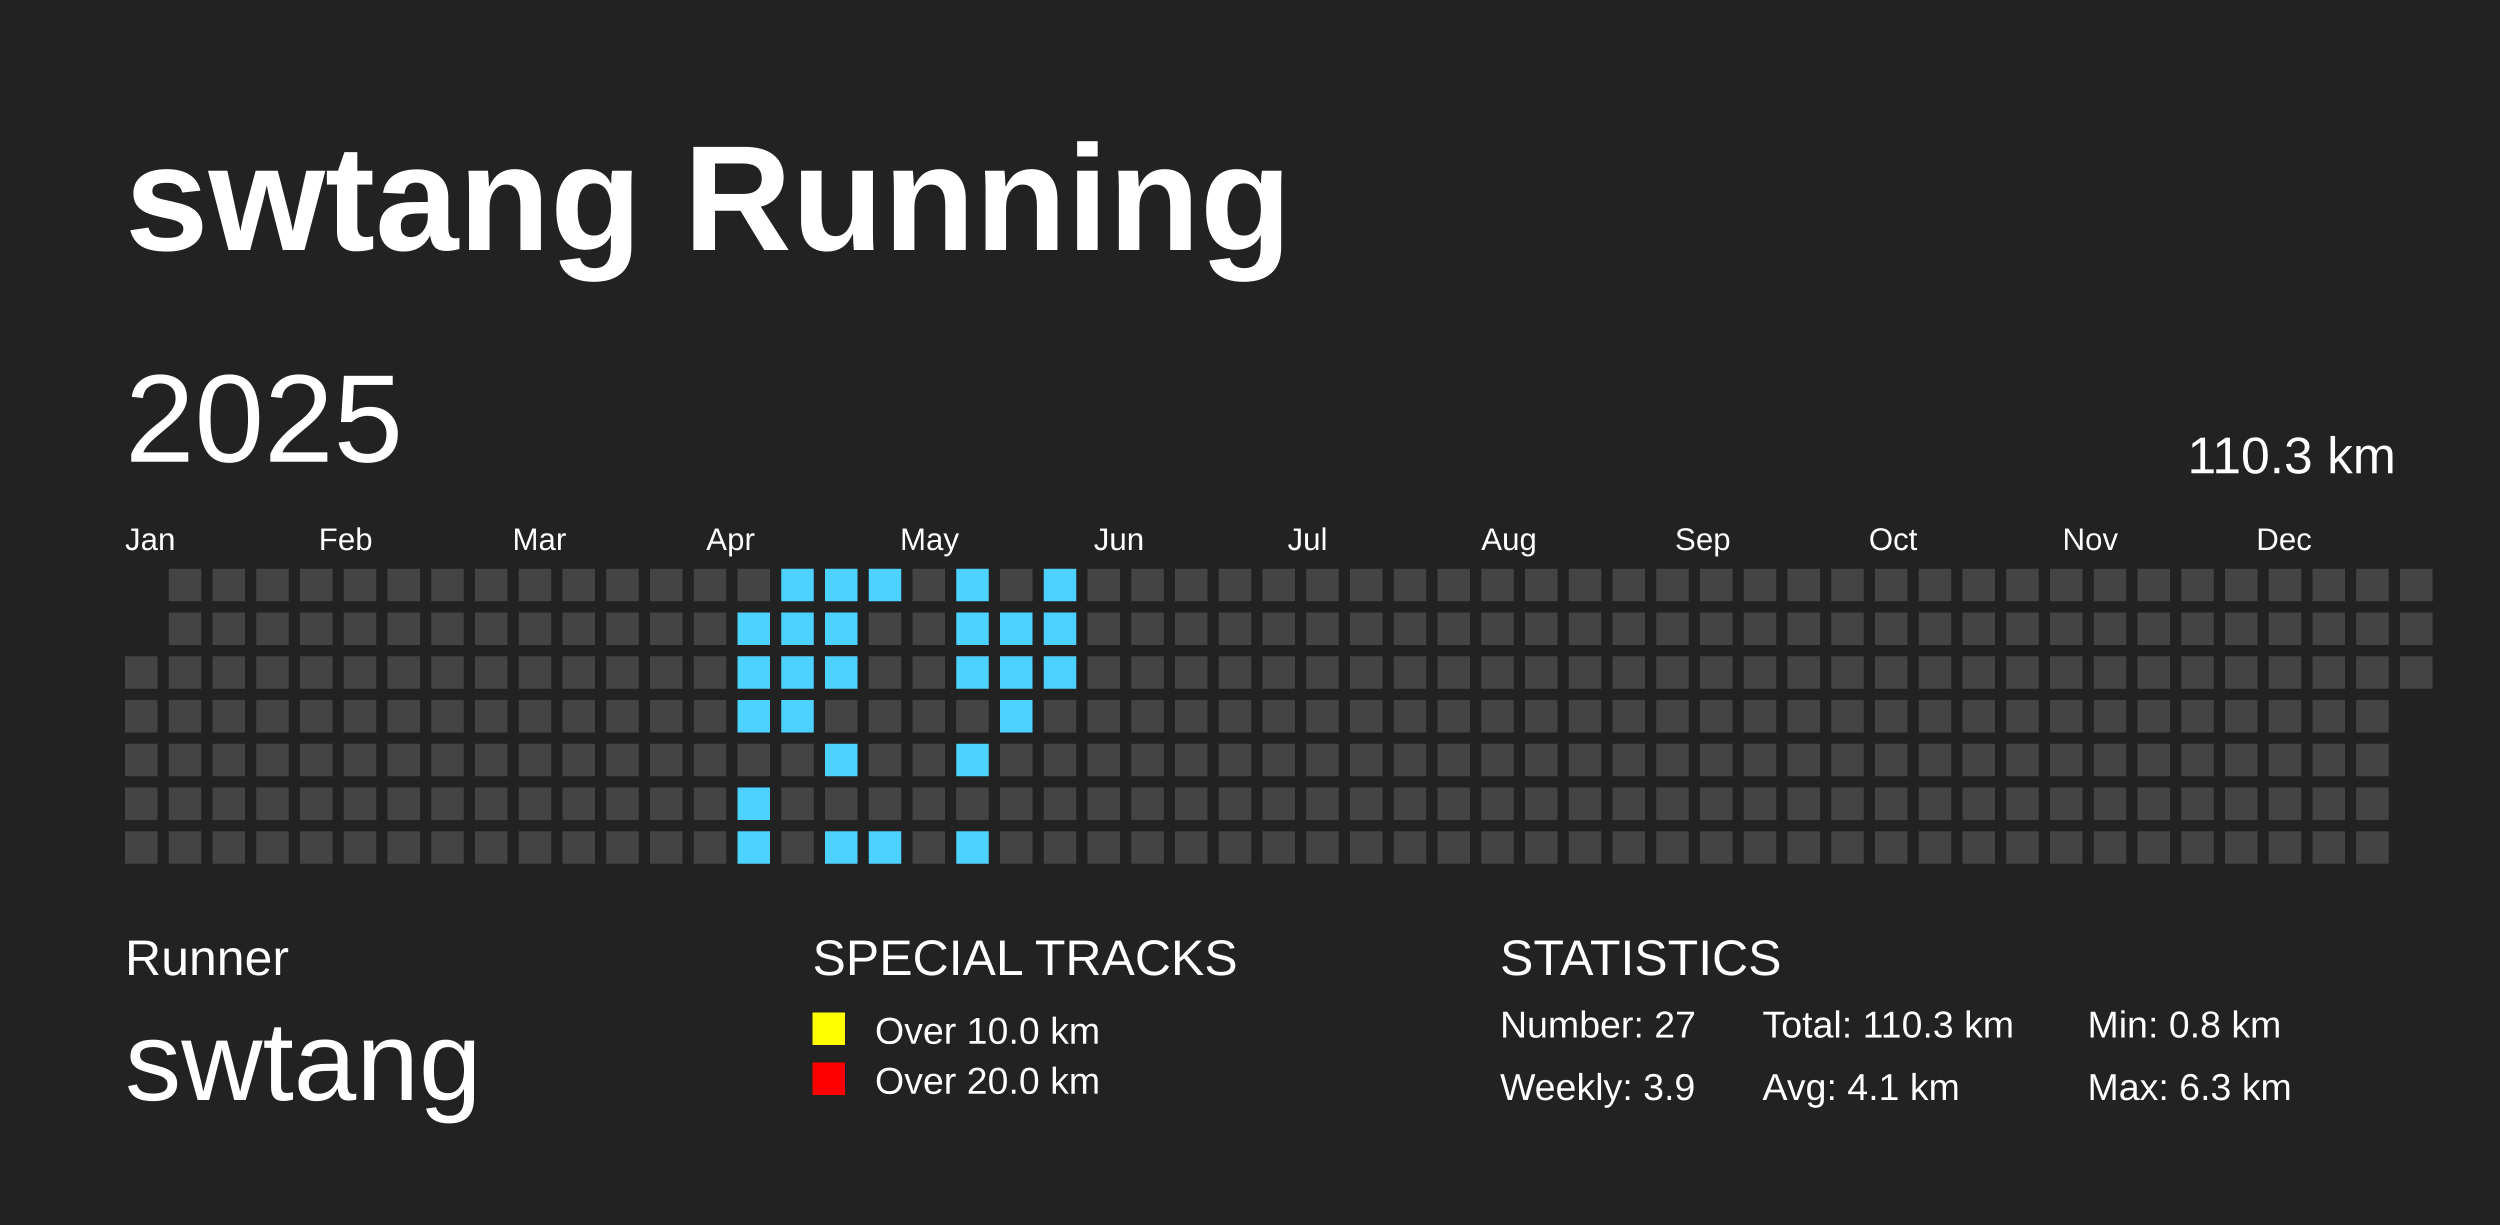
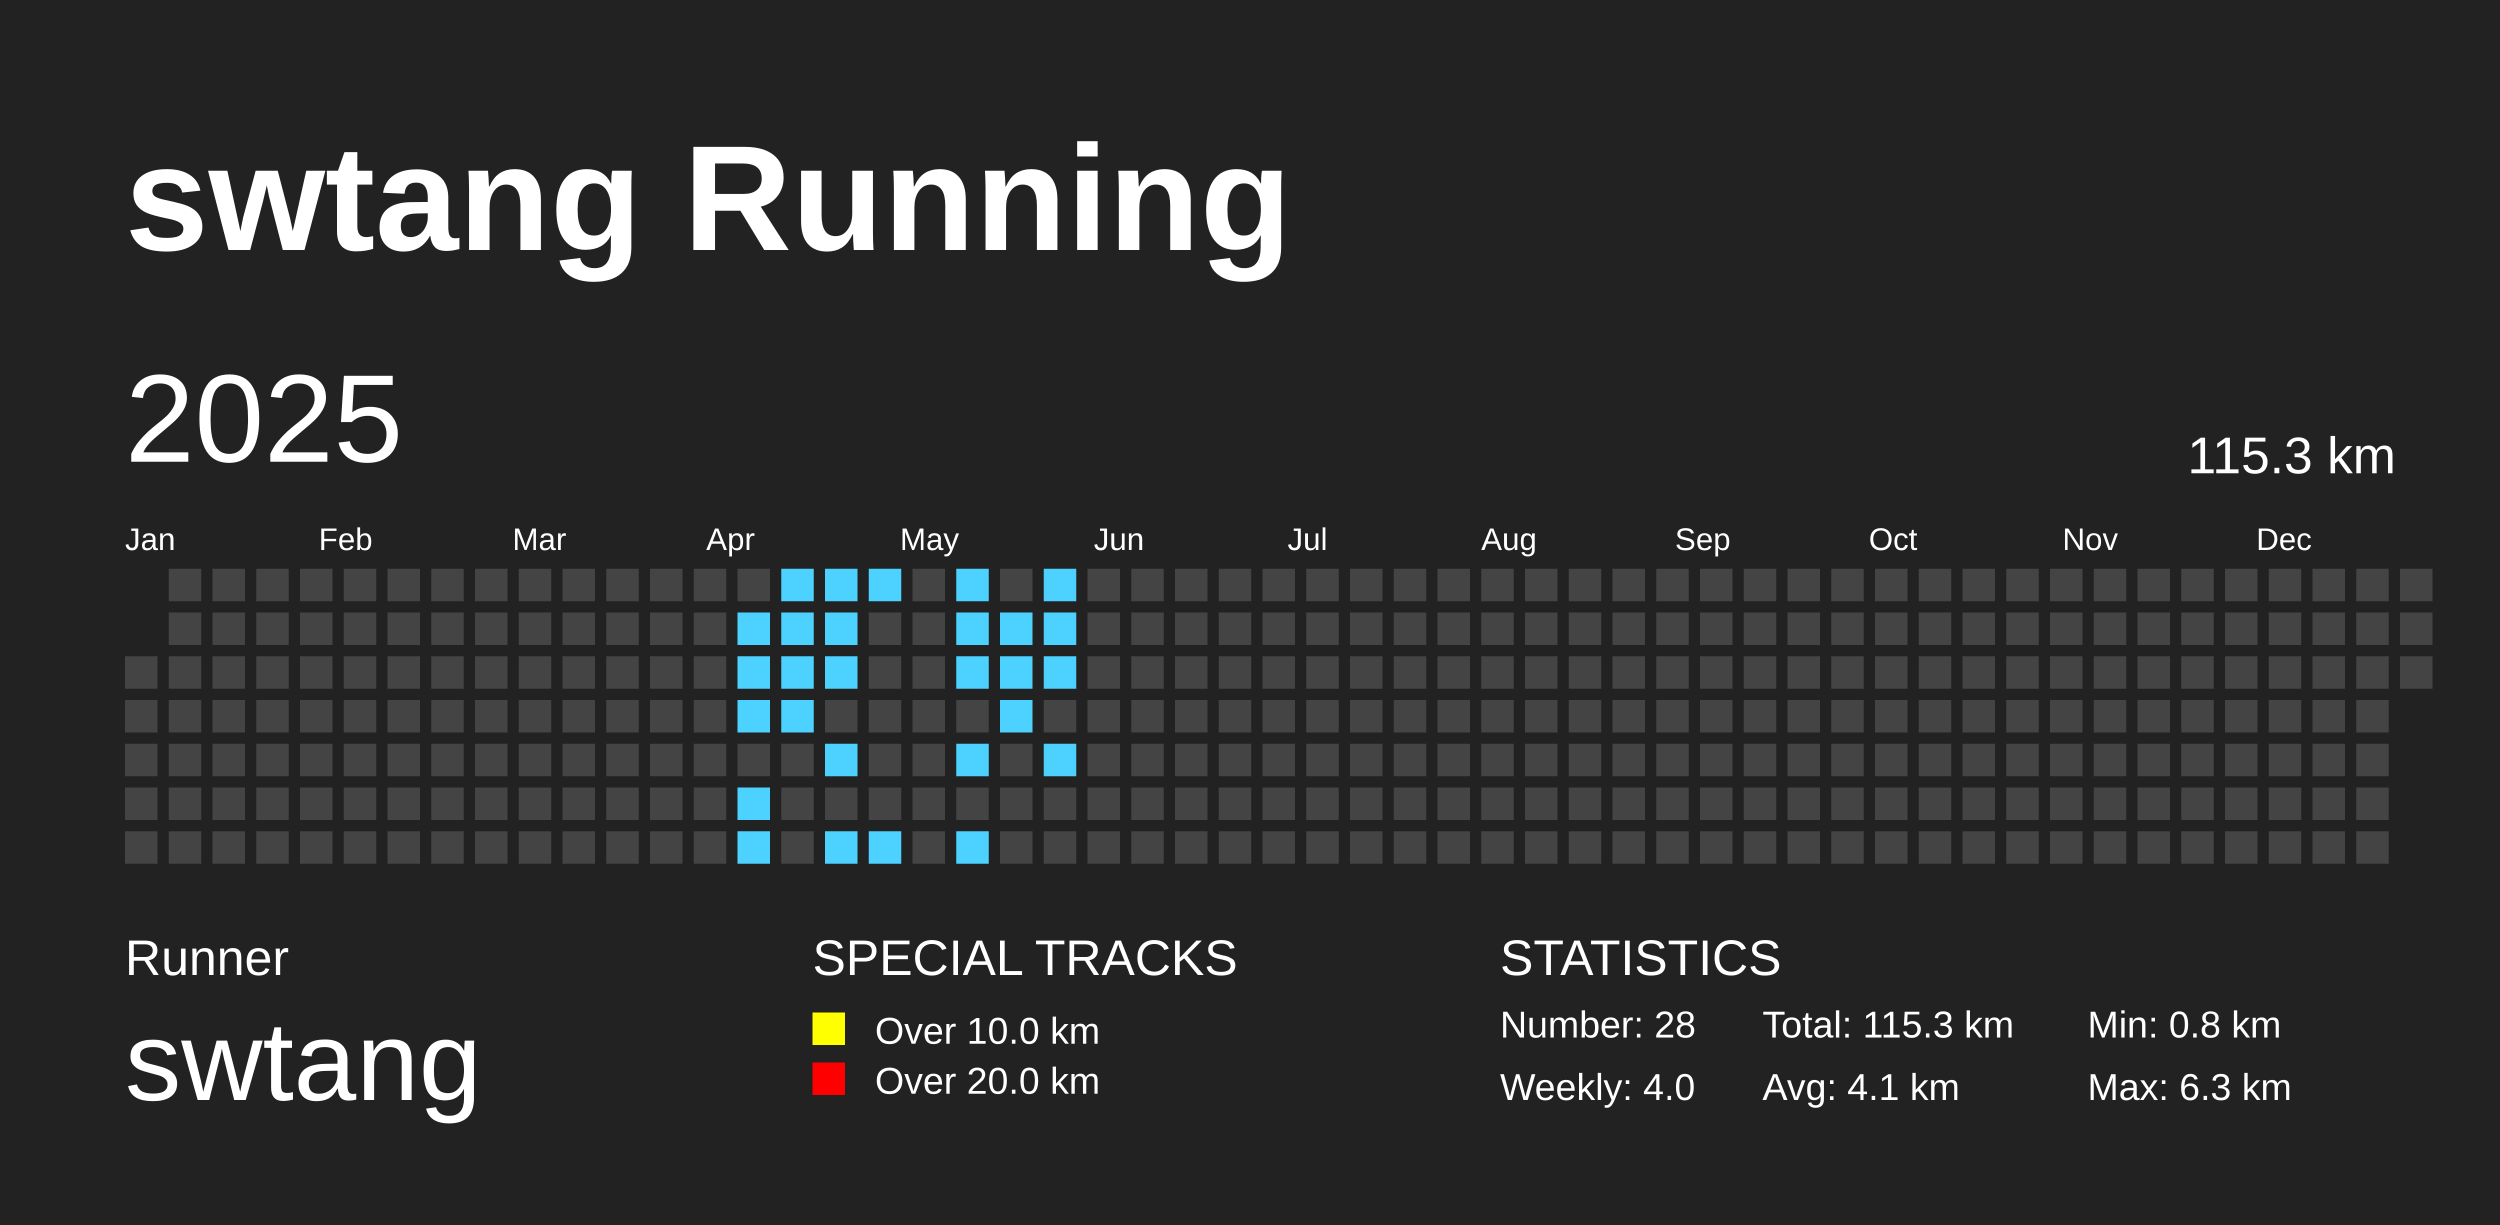
<svg xmlns="http://www.w3.org/2000/svg" baseProfile="full" height="98mm" version="1.1" viewBox="0,0,200,98" width="200mm">
  <defs />
  <rect fill="#222222" height="98" width="200" x="0" y="0" />
  <text fill="#FFFFFF" style="font-size:12px; font-family:Arial; font-weight:bold;" x="10" y="20">swtang Running</text>
  <text fill="#FFFFFF" style="font-size:4px; font-family:Arial" x="10" y="78">Runner</text>
  <text fill="#FFFFFF" style="font-size:9px; font-family:Arial" x="10" y="88">swtang</text>
  <text fill="#FFFFFF" style="font-size:4px; font-family:Arial" x="65" y="78">SPECIAL TRACKS</text>
  <rect fill="yellow" height="2.6" width="2.6" x="65" y="81" />
  <text fill="#FFFFFF" style="font-size:3px; font-family:Arial" x="70" y="83.5">Over 10.0 km</text>
  <rect fill="red" height="2.6" width="2.6" x="65" y="85" />
  <text fill="#FFFFFF" style="font-size:3px; font-family:Arial" x="70" y="87.5">Over 20.0 km</text>
  <text fill="#FFFFFF" style="font-size:4px; font-family:Arial" x="120" y="78">STATISTICS</text>
-   <text fill="#FFFFFF" style="font-size:3px; font-family:Arial" x="120" y="83">Number: 27</text>
-   <text fill="#FFFFFF" style="font-size:3px; font-family:Arial" x="120" y="88">Weekly: 3.9</text>
-   <text fill="#FFFFFF" style="font-size:3px; font-family:Arial" x="141" y="83">Total: 110.3 km</text>
+   <text fill="#FFFFFF" style="font-size:3px; font-family:Arial" x="120" y="83">Number: 28</text>
+   <text fill="#FFFFFF" style="font-size:3px; font-family:Arial" x="120" y="88">Weekly: 4.0</text>
+   <text fill="#FFFFFF" style="font-size:3px; font-family:Arial" x="141" y="83">Total: 115.3 km</text>
  <text fill="#FFFFFF" style="font-size:3px; font-family:Arial" x="141" y="88">Avg: 4.1 km</text>
  <text fill="#FFFFFF" style="font-size:3px; font-family:Arial" x="167" y="83">Min: 0.8 km</text>
  <text fill="#FFFFFF" style="font-size:3px; font-family:Arial" x="167" y="88">Max: 6.3 km</text>
  <text dominant-baseline="hanging" fill="#FFFFFF" style="font-size:10.0px; font-family:Arial;" x="10" y="30">2025</text>
-   <text dominant-baseline="hanging" fill="#FFFFFF" style="font-size:4.125px; font-family:Arial;" x="175" y="35">110.3 km</text>
+   <text dominant-baseline="hanging" fill="#FFFFFF" style="font-size:4.125px; font-family:Arial;" x="175" y="35">115.3 km</text>
  <text fill="#FFFFFF" style="font-size:2.5px; font-family:Arial" x="10.0" y="44">Jan</text>
  <text fill="#FFFFFF" style="font-size:2.5px; font-family:Arial" x="25.5" y="44">Feb</text>
  <text fill="#FFFFFF" style="font-size:2.5px; font-family:Arial" x="41.0" y="44">Mar</text>
  <text fill="#FFFFFF" style="font-size:2.5px; font-family:Arial" x="56.5" y="44">Apr</text>
  <text fill="#FFFFFF" style="font-size:2.5px; font-family:Arial" x="72.0" y="44">May</text>
  <text fill="#FFFFFF" style="font-size:2.5px; font-family:Arial" x="87.5" y="44">Jun</text>
  <text fill="#FFFFFF" style="font-size:2.5px; font-family:Arial" x="103.0" y="44">Jul</text>
  <text fill="#FFFFFF" style="font-size:2.5px; font-family:Arial" x="118.5" y="44">Aug</text>
  <text fill="#FFFFFF" style="font-size:2.5px; font-family:Arial" x="134.0" y="44">Sep</text>
  <text fill="#FFFFFF" style="font-size:2.5px; font-family:Arial" x="149.5" y="44">Oct</text>
  <text fill="#FFFFFF" style="font-size:2.5px; font-family:Arial" x="165.0" y="44">Nov</text>
  <text fill="#FFFFFF" style="font-size:2.5px; font-family:Arial" x="180.5" y="44">Dec</text>
  <rect fill="#444444" height="2.6" width="2.6" x="10.0" y="52.5" />
  <rect fill="#444444" height="2.6" width="2.6" x="10.0" y="56.0" />
  <rect fill="#444444" height="2.6" width="2.6" x="10.0" y="59.5" />
  <rect fill="#444444" height="2.6" width="2.6" x="10.0" y="63.0" />
  <rect fill="#444444" height="2.6" width="2.6" x="10.0" y="66.5" />
  <rect fill="#444444" height="2.6" width="2.6" x="13.5" y="45.5" />
  <rect fill="#444444" height="2.6" width="2.6" x="13.5" y="49.0" />
  <rect fill="#444444" height="2.6" width="2.6" x="13.5" y="52.5" />
  <rect fill="#444444" height="2.6" width="2.6" x="13.5" y="56.0" />
  <rect fill="#444444" height="2.6" width="2.6" x="13.5" y="59.5" />
  <rect fill="#444444" height="2.6" width="2.6" x="13.5" y="63.0" />
  <rect fill="#444444" height="2.6" width="2.6" x="13.5" y="66.5" />
  <rect fill="#444444" height="2.6" width="2.6" x="17.0" y="45.5" />
  <rect fill="#444444" height="2.6" width="2.6" x="17.0" y="49.0" />
  <rect fill="#444444" height="2.6" width="2.6" x="17.0" y="52.5" />
  <rect fill="#444444" height="2.6" width="2.6" x="17.0" y="56.0" />
  <rect fill="#444444" height="2.6" width="2.6" x="17.0" y="59.5" />
  <rect fill="#444444" height="2.6" width="2.6" x="17.0" y="63.0" />
  <rect fill="#444444" height="2.6" width="2.6" x="17.0" y="66.5" />
  <rect fill="#444444" height="2.6" width="2.6" x="20.5" y="45.5" />
  <rect fill="#444444" height="2.6" width="2.6" x="20.5" y="49.0" />
  <rect fill="#444444" height="2.6" width="2.6" x="20.5" y="52.5" />
  <rect fill="#444444" height="2.6" width="2.6" x="20.5" y="56.0" />
  <rect fill="#444444" height="2.6" width="2.6" x="20.5" y="59.5" />
  <rect fill="#444444" height="2.6" width="2.6" x="20.5" y="63.0" />
  <rect fill="#444444" height="2.6" width="2.6" x="20.5" y="66.5" />
  <rect fill="#444444" height="2.6" width="2.6" x="24.0" y="45.5" />
  <rect fill="#444444" height="2.6" width="2.6" x="24.0" y="49.0" />
  <rect fill="#444444" height="2.6" width="2.6" x="24.0" y="52.5" />
  <rect fill="#444444" height="2.6" width="2.6" x="24.0" y="56.0" />
  <rect fill="#444444" height="2.6" width="2.6" x="24.0" y="59.5" />
  <rect fill="#444444" height="2.6" width="2.6" x="24.0" y="63.0" />
  <rect fill="#444444" height="2.6" width="2.6" x="24.0" y="66.5" />
  <rect fill="#444444" height="2.6" width="2.6" x="27.5" y="45.5" />
  <rect fill="#444444" height="2.6" width="2.6" x="27.5" y="49.0" />
  <rect fill="#444444" height="2.6" width="2.6" x="27.5" y="52.5" />
  <rect fill="#444444" height="2.6" width="2.6" x="27.5" y="56.0" />
  <rect fill="#444444" height="2.6" width="2.6" x="27.5" y="59.5" />
  <rect fill="#444444" height="2.6" width="2.6" x="27.5" y="63.0" />
  <rect fill="#444444" height="2.6" width="2.6" x="27.5" y="66.5" />
  <rect fill="#444444" height="2.6" width="2.6" x="31.0" y="45.5" />
  <rect fill="#444444" height="2.6" width="2.6" x="31.0" y="49.0" />
  <rect fill="#444444" height="2.6" width="2.6" x="31.0" y="52.5" />
  <rect fill="#444444" height="2.6" width="2.6" x="31.0" y="56.0" />
  <rect fill="#444444" height="2.6" width="2.6" x="31.0" y="59.5" />
  <rect fill="#444444" height="2.6" width="2.6" x="31.0" y="63.0" />
  <rect fill="#444444" height="2.6" width="2.6" x="31.0" y="66.5" />
  <rect fill="#444444" height="2.6" width="2.6" x="34.5" y="45.5" />
  <rect fill="#444444" height="2.6" width="2.6" x="34.5" y="49.0" />
  <rect fill="#444444" height="2.6" width="2.6" x="34.5" y="52.5" />
  <rect fill="#444444" height="2.6" width="2.6" x="34.5" y="56.0" />
  <rect fill="#444444" height="2.6" width="2.6" x="34.5" y="59.5" />
  <rect fill="#444444" height="2.6" width="2.6" x="34.5" y="63.0" />
  <rect fill="#444444" height="2.6" width="2.6" x="34.5" y="66.5" />
  <rect fill="#444444" height="2.6" width="2.6" x="38.0" y="45.5" />
  <rect fill="#444444" height="2.6" width="2.6" x="38.0" y="49.0" />
  <rect fill="#444444" height="2.6" width="2.6" x="38.0" y="52.5" />
  <rect fill="#444444" height="2.6" width="2.6" x="38.0" y="56.0" />
  <rect fill="#444444" height="2.6" width="2.6" x="38.0" y="59.5" />
  <rect fill="#444444" height="2.6" width="2.6" x="38.0" y="63.0" />
  <rect fill="#444444" height="2.6" width="2.6" x="38.0" y="66.5" />
  <rect fill="#444444" height="2.6" width="2.6" x="41.5" y="45.5" />
  <rect fill="#444444" height="2.6" width="2.6" x="41.5" y="49.0" />
  <rect fill="#444444" height="2.6" width="2.6" x="41.5" y="52.5" />
  <rect fill="#444444" height="2.6" width="2.6" x="41.5" y="56.0" />
  <rect fill="#444444" height="2.6" width="2.6" x="41.5" y="59.5" />
  <rect fill="#444444" height="2.6" width="2.6" x="41.5" y="63.0" />
  <rect fill="#444444" height="2.6" width="2.6" x="41.5" y="66.5" />
  <rect fill="#444444" height="2.6" width="2.6" x="45.0" y="45.5" />
  <rect fill="#444444" height="2.6" width="2.6" x="45.0" y="49.0" />
  <rect fill="#444444" height="2.6" width="2.6" x="45.0" y="52.5" />
  <rect fill="#444444" height="2.6" width="2.6" x="45.0" y="56.0" />
  <rect fill="#444444" height="2.6" width="2.6" x="45.0" y="59.5" />
  <rect fill="#444444" height="2.6" width="2.6" x="45.0" y="63.0" />
  <rect fill="#444444" height="2.6" width="2.6" x="45.0" y="66.5" />
  <rect fill="#444444" height="2.6" width="2.6" x="48.5" y="45.5" />
  <rect fill="#444444" height="2.6" width="2.6" x="48.5" y="49.0" />
  <rect fill="#444444" height="2.6" width="2.6" x="48.5" y="52.5" />
  <rect fill="#444444" height="2.6" width="2.6" x="48.5" y="56.0" />
  <rect fill="#444444" height="2.6" width="2.6" x="48.5" y="59.5" />
  <rect fill="#444444" height="2.6" width="2.6" x="48.5" y="63.0" />
  <rect fill="#444444" height="2.6" width="2.6" x="48.5" y="66.5" />
  <rect fill="#444444" height="2.6" width="2.6" x="52.0" y="45.5" />
  <rect fill="#444444" height="2.6" width="2.6" x="52.0" y="49.0" />
  <rect fill="#444444" height="2.6" width="2.6" x="52.0" y="52.5" />
  <rect fill="#444444" height="2.6" width="2.6" x="52.0" y="56.0" />
  <rect fill="#444444" height="2.6" width="2.6" x="52.0" y="59.5" />
  <rect fill="#444444" height="2.6" width="2.6" x="52.0" y="63.0" />
  <rect fill="#444444" height="2.6" width="2.6" x="52.0" y="66.5" />
  <rect fill="#444444" height="2.6" width="2.6" x="55.5" y="45.5" />
  <rect fill="#444444" height="2.6" width="2.6" x="55.5" y="49.0" />
  <rect fill="#444444" height="2.6" width="2.6" x="55.5" y="52.5" />
  <rect fill="#444444" height="2.6" width="2.6" x="55.5" y="56.0" />
  <rect fill="#444444" height="2.6" width="2.6" x="55.5" y="59.5" />
  <rect fill="#444444" height="2.6" width="2.6" x="55.5" y="63.0" />
  <rect fill="#444444" height="2.6" width="2.6" x="55.5" y="66.5" />
  <rect fill="#444444" height="2.6" width="2.6" x="59.0" y="45.5" />
  <rect fill="#4DD2FF" height="2.6" width="2.6" x="59.0" y="49.0" />
  <rect fill="#4DD2FF" height="2.6" width="2.6" x="59.0" y="52.5" />
  <rect fill="#4DD2FF" height="2.6" width="2.6" x="59.0" y="56.0" />
  <rect fill="#444444" height="2.6" width="2.6" x="59.0" y="59.5" />
  <rect fill="#4DD2FF" height="2.6" width="2.6" x="59.0" y="63.0" />
  <rect fill="#4DD2FF" height="2.6" width="2.6" x="59.0" y="66.5" />
  <rect fill="#4DD2FF" height="2.6" width="2.6" x="62.5" y="45.5" />
  <rect fill="#4DD2FF" height="2.6" width="2.6" x="62.5" y="49.0" />
  <rect fill="#4DD2FF" height="2.6" width="2.6" x="62.5" y="52.5" />
  <rect fill="#4DD2FF" height="2.6" width="2.6" x="62.5" y="56.0" />
  <rect fill="#444444" height="2.6" width="2.6" x="62.5" y="59.5" />
  <rect fill="#444444" height="2.6" width="2.6" x="62.5" y="63.0" />
  <rect fill="#444444" height="2.6" width="2.6" x="62.5" y="66.5" />
  <rect fill="#4DD2FF" height="2.6" width="2.6" x="66.0" y="45.5" />
  <rect fill="#4DD2FF" height="2.6" width="2.6" x="66.0" y="49.0" />
  <rect fill="#4DD2FF" height="2.6" width="2.6" x="66.0" y="52.5" />
  <rect fill="#444444" height="2.6" width="2.6" x="66.0" y="56.0" />
  <rect fill="#4DD2FF" height="2.6" width="2.6" x="66.0" y="59.5" />
  <rect fill="#444444" height="2.6" width="2.6" x="66.0" y="63.0" />
  <rect fill="#4DD2FF" height="2.6" width="2.6" x="66.0" y="66.5" />
  <rect fill="#4DD2FF" height="2.6" width="2.6" x="69.5" y="45.5" />
  <rect fill="#444444" height="2.6" width="2.6" x="69.5" y="49.0" />
  <rect fill="#444444" height="2.6" width="2.6" x="69.5" y="52.5" />
  <rect fill="#444444" height="2.6" width="2.6" x="69.5" y="56.0" />
  <rect fill="#444444" height="2.6" width="2.6" x="69.5" y="59.5" />
  <rect fill="#444444" height="2.6" width="2.6" x="69.5" y="63.0" />
  <rect fill="#4DD2FF" height="2.6" width="2.6" x="69.5" y="66.5" />
  <rect fill="#444444" height="2.6" width="2.6" x="73.0" y="45.5" />
  <rect fill="#444444" height="2.6" width="2.6" x="73.0" y="49.0" />
  <rect fill="#444444" height="2.6" width="2.6" x="73.0" y="52.5" />
  <rect fill="#444444" height="2.6" width="2.6" x="73.0" y="56.0" />
  <rect fill="#444444" height="2.6" width="2.6" x="73.0" y="59.5" />
  <rect fill="#444444" height="2.6" width="2.6" x="73.0" y="63.0" />
  <rect fill="#444444" height="2.6" width="2.6" x="73.0" y="66.5" />
  <rect fill="#4DD2FF" height="2.6" width="2.6" x="76.5" y="45.5" />
  <rect fill="#4DD2FF" height="2.6" width="2.6" x="76.5" y="49.0" />
  <rect fill="#4DD2FF" height="2.6" width="2.6" x="76.5" y="52.5" />
  <rect fill="#444444" height="2.6" width="2.6" x="76.5" y="56.0" />
  <rect fill="#4DD2FF" height="2.6" width="2.6" x="76.5" y="59.5" />
  <rect fill="#444444" height="2.6" width="2.6" x="76.5" y="63.0" />
  <rect fill="#4DD2FF" height="2.6" width="2.6" x="76.5" y="66.5" />
  <rect fill="#444444" height="2.6" width="2.6" x="80.0" y="45.5" />
  <rect fill="#4DD2FF" height="2.6" width="2.6" x="80.0" y="49.0" />
  <rect fill="#4DD2FF" height="2.6" width="2.6" x="80.0" y="52.5" />
  <rect fill="#4DD2FF" height="2.6" width="2.6" x="80.0" y="56.0" />
  <rect fill="#444444" height="2.6" width="2.6" x="80.0" y="59.5" />
  <rect fill="#444444" height="2.6" width="2.6" x="80.0" y="63.0" />
  <rect fill="#444444" height="2.6" width="2.6" x="80.0" y="66.5" />
  <rect fill="#4DD2FF" height="2.6" width="2.6" x="83.5" y="45.5" />
  <rect fill="#4DD2FF" height="2.6" width="2.6" x="83.5" y="49.0" />
  <rect fill="#4DD2FF" height="2.6" width="2.6" x="83.5" y="52.5" />
  <rect fill="#444444" height="2.6" width="2.6" x="83.5" y="56.0" />
-   <rect fill="#444444" height="2.6" width="2.6" x="83.5" y="59.5" />
+   <rect fill="#4DD2FF" height="2.6" width="2.6" x="83.5" y="59.5" />
  <rect fill="#444444" height="2.6" width="2.6" x="83.5" y="63.0" />
  <rect fill="#444444" height="2.6" width="2.6" x="83.5" y="66.5" />
  <rect fill="#444444" height="2.6" width="2.6" x="87.0" y="45.5" />
  <rect fill="#444444" height="2.6" width="2.6" x="87.0" y="49.0" />
  <rect fill="#444444" height="2.6" width="2.6" x="87.0" y="52.5" />
  <rect fill="#444444" height="2.6" width="2.6" x="87.0" y="56.0" />
  <rect fill="#444444" height="2.6" width="2.6" x="87.0" y="59.5" />
  <rect fill="#444444" height="2.6" width="2.6" x="87.0" y="63.0" />
  <rect fill="#444444" height="2.6" width="2.6" x="87.0" y="66.5" />
  <rect fill="#444444" height="2.6" width="2.6" x="90.5" y="45.5" />
  <rect fill="#444444" height="2.6" width="2.6" x="90.5" y="49.0" />
  <rect fill="#444444" height="2.6" width="2.6" x="90.5" y="52.5" />
  <rect fill="#444444" height="2.6" width="2.6" x="90.5" y="56.0" />
  <rect fill="#444444" height="2.6" width="2.6" x="90.5" y="59.5" />
  <rect fill="#444444" height="2.6" width="2.6" x="90.5" y="63.0" />
  <rect fill="#444444" height="2.6" width="2.6" x="90.5" y="66.5" />
  <rect fill="#444444" height="2.6" width="2.6" x="94.0" y="45.5" />
  <rect fill="#444444" height="2.6" width="2.6" x="94.0" y="49.0" />
  <rect fill="#444444" height="2.6" width="2.6" x="94.0" y="52.5" />
  <rect fill="#444444" height="2.6" width="2.6" x="94.0" y="56.0" />
  <rect fill="#444444" height="2.6" width="2.6" x="94.0" y="59.5" />
  <rect fill="#444444" height="2.6" width="2.6" x="94.0" y="63.0" />
  <rect fill="#444444" height="2.6" width="2.6" x="94.0" y="66.5" />
  <rect fill="#444444" height="2.6" width="2.6" x="97.5" y="45.5" />
  <rect fill="#444444" height="2.6" width="2.6" x="97.5" y="49.0" />
  <rect fill="#444444" height="2.6" width="2.6" x="97.5" y="52.5" />
  <rect fill="#444444" height="2.6" width="2.6" x="97.5" y="56.0" />
  <rect fill="#444444" height="2.6" width="2.6" x="97.5" y="59.5" />
  <rect fill="#444444" height="2.6" width="2.6" x="97.5" y="63.0" />
  <rect fill="#444444" height="2.6" width="2.6" x="97.5" y="66.5" />
  <rect fill="#444444" height="2.6" width="2.6" x="101.0" y="45.5" />
  <rect fill="#444444" height="2.6" width="2.6" x="101.0" y="49.0" />
  <rect fill="#444444" height="2.6" width="2.6" x="101.0" y="52.5" />
  <rect fill="#444444" height="2.6" width="2.6" x="101.0" y="56.0" />
  <rect fill="#444444" height="2.6" width="2.6" x="101.0" y="59.5" />
  <rect fill="#444444" height="2.6" width="2.6" x="101.0" y="63.0" />
  <rect fill="#444444" height="2.6" width="2.6" x="101.0" y="66.5" />
  <rect fill="#444444" height="2.6" width="2.6" x="104.5" y="45.5" />
  <rect fill="#444444" height="2.6" width="2.6" x="104.5" y="49.0" />
  <rect fill="#444444" height="2.6" width="2.6" x="104.5" y="52.5" />
  <rect fill="#444444" height="2.6" width="2.6" x="104.5" y="56.0" />
  <rect fill="#444444" height="2.6" width="2.6" x="104.5" y="59.5" />
  <rect fill="#444444" height="2.6" width="2.6" x="104.5" y="63.0" />
  <rect fill="#444444" height="2.6" width="2.6" x="104.5" y="66.5" />
  <rect fill="#444444" height="2.6" width="2.6" x="108.0" y="45.5" />
  <rect fill="#444444" height="2.6" width="2.6" x="108.0" y="49.0" />
  <rect fill="#444444" height="2.6" width="2.6" x="108.0" y="52.5" />
  <rect fill="#444444" height="2.6" width="2.6" x="108.0" y="56.0" />
  <rect fill="#444444" height="2.6" width="2.6" x="108.0" y="59.5" />
  <rect fill="#444444" height="2.6" width="2.6" x="108.0" y="63.0" />
  <rect fill="#444444" height="2.6" width="2.6" x="108.0" y="66.5" />
  <rect fill="#444444" height="2.6" width="2.6" x="111.5" y="45.5" />
  <rect fill="#444444" height="2.6" width="2.6" x="111.5" y="49.0" />
  <rect fill="#444444" height="2.6" width="2.6" x="111.5" y="52.5" />
  <rect fill="#444444" height="2.6" width="2.6" x="111.5" y="56.0" />
  <rect fill="#444444" height="2.6" width="2.6" x="111.5" y="59.5" />
  <rect fill="#444444" height="2.6" width="2.6" x="111.5" y="63.0" />
  <rect fill="#444444" height="2.6" width="2.6" x="111.5" y="66.5" />
  <rect fill="#444444" height="2.6" width="2.6" x="115.0" y="45.5" />
  <rect fill="#444444" height="2.6" width="2.6" x="115.0" y="49.0" />
  <rect fill="#444444" height="2.6" width="2.6" x="115.0" y="52.5" />
  <rect fill="#444444" height="2.6" width="2.6" x="115.0" y="56.0" />
  <rect fill="#444444" height="2.6" width="2.6" x="115.0" y="59.5" />
  <rect fill="#444444" height="2.6" width="2.6" x="115.0" y="63.0" />
  <rect fill="#444444" height="2.6" width="2.6" x="115.0" y="66.5" />
  <rect fill="#444444" height="2.6" width="2.6" x="118.5" y="45.5" />
  <rect fill="#444444" height="2.6" width="2.6" x="118.5" y="49.0" />
  <rect fill="#444444" height="2.6" width="2.6" x="118.5" y="52.5" />
  <rect fill="#444444" height="2.6" width="2.6" x="118.5" y="56.0" />
  <rect fill="#444444" height="2.6" width="2.6" x="118.5" y="59.5" />
  <rect fill="#444444" height="2.6" width="2.6" x="118.5" y="63.0" />
  <rect fill="#444444" height="2.6" width="2.6" x="118.5" y="66.5" />
  <rect fill="#444444" height="2.6" width="2.6" x="122.0" y="45.5" />
  <rect fill="#444444" height="2.6" width="2.6" x="122.0" y="49.0" />
  <rect fill="#444444" height="2.6" width="2.6" x="122.0" y="52.5" />
  <rect fill="#444444" height="2.6" width="2.6" x="122.0" y="56.0" />
  <rect fill="#444444" height="2.6" width="2.6" x="122.0" y="59.5" />
  <rect fill="#444444" height="2.6" width="2.6" x="122.0" y="63.0" />
  <rect fill="#444444" height="2.6" width="2.6" x="122.0" y="66.5" />
  <rect fill="#444444" height="2.6" width="2.6" x="125.5" y="45.5" />
  <rect fill="#444444" height="2.6" width="2.6" x="125.5" y="49.0" />
  <rect fill="#444444" height="2.6" width="2.6" x="125.5" y="52.5" />
  <rect fill="#444444" height="2.6" width="2.6" x="125.5" y="56.0" />
  <rect fill="#444444" height="2.6" width="2.6" x="125.5" y="59.5" />
  <rect fill="#444444" height="2.6" width="2.6" x="125.5" y="63.0" />
  <rect fill="#444444" height="2.6" width="2.6" x="125.5" y="66.5" />
  <rect fill="#444444" height="2.6" width="2.6" x="129.0" y="45.5" />
  <rect fill="#444444" height="2.6" width="2.6" x="129.0" y="49.0" />
  <rect fill="#444444" height="2.6" width="2.6" x="129.0" y="52.5" />
  <rect fill="#444444" height="2.6" width="2.6" x="129.0" y="56.0" />
  <rect fill="#444444" height="2.6" width="2.6" x="129.0" y="59.5" />
  <rect fill="#444444" height="2.6" width="2.6" x="129.0" y="63.0" />
  <rect fill="#444444" height="2.6" width="2.6" x="129.0" y="66.5" />
  <rect fill="#444444" height="2.6" width="2.6" x="132.5" y="45.5" />
  <rect fill="#444444" height="2.6" width="2.6" x="132.5" y="49.0" />
  <rect fill="#444444" height="2.6" width="2.6" x="132.5" y="52.5" />
  <rect fill="#444444" height="2.6" width="2.6" x="132.5" y="56.0" />
  <rect fill="#444444" height="2.6" width="2.6" x="132.5" y="59.5" />
  <rect fill="#444444" height="2.6" width="2.6" x="132.5" y="63.0" />
  <rect fill="#444444" height="2.6" width="2.6" x="132.5" y="66.5" />
  <rect fill="#444444" height="2.6" width="2.6" x="136.0" y="45.5" />
  <rect fill="#444444" height="2.6" width="2.6" x="136.0" y="49.0" />
  <rect fill="#444444" height="2.6" width="2.6" x="136.0" y="52.5" />
  <rect fill="#444444" height="2.6" width="2.6" x="136.0" y="56.0" />
  <rect fill="#444444" height="2.6" width="2.6" x="136.0" y="59.5" />
  <rect fill="#444444" height="2.6" width="2.6" x="136.0" y="63.0" />
  <rect fill="#444444" height="2.6" width="2.6" x="136.0" y="66.5" />
  <rect fill="#444444" height="2.6" width="2.6" x="139.5" y="45.5" />
  <rect fill="#444444" height="2.6" width="2.6" x="139.5" y="49.0" />
  <rect fill="#444444" height="2.6" width="2.6" x="139.5" y="52.5" />
  <rect fill="#444444" height="2.6" width="2.6" x="139.5" y="56.0" />
  <rect fill="#444444" height="2.6" width="2.6" x="139.5" y="59.5" />
  <rect fill="#444444" height="2.6" width="2.6" x="139.5" y="63.0" />
  <rect fill="#444444" height="2.6" width="2.6" x="139.5" y="66.5" />
  <rect fill="#444444" height="2.6" width="2.6" x="143.0" y="45.5" />
  <rect fill="#444444" height="2.6" width="2.6" x="143.0" y="49.0" />
  <rect fill="#444444" height="2.6" width="2.6" x="143.0" y="52.5" />
  <rect fill="#444444" height="2.6" width="2.6" x="143.0" y="56.0" />
  <rect fill="#444444" height="2.6" width="2.6" x="143.0" y="59.5" />
  <rect fill="#444444" height="2.6" width="2.6" x="143.0" y="63.0" />
  <rect fill="#444444" height="2.6" width="2.6" x="143.0" y="66.5" />
  <rect fill="#444444" height="2.6" width="2.6" x="146.5" y="45.5" />
  <rect fill="#444444" height="2.6" width="2.6" x="146.5" y="49.0" />
  <rect fill="#444444" height="2.6" width="2.6" x="146.5" y="52.5" />
  <rect fill="#444444" height="2.6" width="2.6" x="146.5" y="56.0" />
  <rect fill="#444444" height="2.6" width="2.6" x="146.5" y="59.5" />
  <rect fill="#444444" height="2.6" width="2.6" x="146.5" y="63.0" />
  <rect fill="#444444" height="2.6" width="2.6" x="146.5" y="66.5" />
  <rect fill="#444444" height="2.6" width="2.6" x="150.0" y="45.5" />
  <rect fill="#444444" height="2.6" width="2.6" x="150.0" y="49.0" />
  <rect fill="#444444" height="2.6" width="2.6" x="150.0" y="52.5" />
  <rect fill="#444444" height="2.6" width="2.6" x="150.0" y="56.0" />
  <rect fill="#444444" height="2.6" width="2.6" x="150.0" y="59.5" />
  <rect fill="#444444" height="2.6" width="2.6" x="150.0" y="63.0" />
  <rect fill="#444444" height="2.6" width="2.6" x="150.0" y="66.5" />
  <rect fill="#444444" height="2.6" width="2.6" x="153.5" y="45.5" />
  <rect fill="#444444" height="2.6" width="2.6" x="153.5" y="49.0" />
  <rect fill="#444444" height="2.6" width="2.6" x="153.5" y="52.5" />
  <rect fill="#444444" height="2.6" width="2.6" x="153.5" y="56.0" />
  <rect fill="#444444" height="2.6" width="2.6" x="153.5" y="59.5" />
  <rect fill="#444444" height="2.6" width="2.6" x="153.5" y="63.0" />
  <rect fill="#444444" height="2.6" width="2.6" x="153.5" y="66.5" />
  <rect fill="#444444" height="2.6" width="2.6" x="157.0" y="45.5" />
  <rect fill="#444444" height="2.6" width="2.6" x="157.0" y="49.0" />
  <rect fill="#444444" height="2.6" width="2.6" x="157.0" y="52.5" />
  <rect fill="#444444" height="2.6" width="2.6" x="157.0" y="56.0" />
  <rect fill="#444444" height="2.6" width="2.6" x="157.0" y="59.5" />
  <rect fill="#444444" height="2.6" width="2.6" x="157.0" y="63.0" />
  <rect fill="#444444" height="2.6" width="2.6" x="157.0" y="66.5" />
  <rect fill="#444444" height="2.6" width="2.6" x="160.5" y="45.5" />
  <rect fill="#444444" height="2.6" width="2.6" x="160.5" y="49.0" />
  <rect fill="#444444" height="2.6" width="2.6" x="160.5" y="52.5" />
  <rect fill="#444444" height="2.6" width="2.6" x="160.5" y="56.0" />
  <rect fill="#444444" height="2.6" width="2.6" x="160.5" y="59.5" />
  <rect fill="#444444" height="2.6" width="2.6" x="160.5" y="63.0" />
  <rect fill="#444444" height="2.6" width="2.6" x="160.5" y="66.5" />
  <rect fill="#444444" height="2.6" width="2.6" x="164.0" y="45.5" />
  <rect fill="#444444" height="2.6" width="2.6" x="164.0" y="49.0" />
  <rect fill="#444444" height="2.6" width="2.6" x="164.0" y="52.5" />
  <rect fill="#444444" height="2.6" width="2.6" x="164.0" y="56.0" />
  <rect fill="#444444" height="2.6" width="2.6" x="164.0" y="59.5" />
  <rect fill="#444444" height="2.6" width="2.6" x="164.0" y="63.0" />
  <rect fill="#444444" height="2.6" width="2.6" x="164.0" y="66.5" />
  <rect fill="#444444" height="2.6" width="2.6" x="167.5" y="45.5" />
  <rect fill="#444444" height="2.6" width="2.6" x="167.5" y="49.0" />
  <rect fill="#444444" height="2.6" width="2.6" x="167.5" y="52.5" />
  <rect fill="#444444" height="2.6" width="2.6" x="167.5" y="56.0" />
  <rect fill="#444444" height="2.6" width="2.6" x="167.5" y="59.5" />
  <rect fill="#444444" height="2.6" width="2.6" x="167.5" y="63.0" />
  <rect fill="#444444" height="2.6" width="2.6" x="167.5" y="66.5" />
  <rect fill="#444444" height="2.6" width="2.6" x="171.0" y="45.5" />
  <rect fill="#444444" height="2.6" width="2.6" x="171.0" y="49.0" />
  <rect fill="#444444" height="2.6" width="2.6" x="171.0" y="52.5" />
  <rect fill="#444444" height="2.6" width="2.6" x="171.0" y="56.0" />
  <rect fill="#444444" height="2.6" width="2.6" x="171.0" y="59.5" />
  <rect fill="#444444" height="2.6" width="2.6" x="171.0" y="63.0" />
  <rect fill="#444444" height="2.6" width="2.6" x="171.0" y="66.5" />
  <rect fill="#444444" height="2.6" width="2.6" x="174.5" y="45.5" />
  <rect fill="#444444" height="2.6" width="2.6" x="174.5" y="49.0" />
  <rect fill="#444444" height="2.6" width="2.6" x="174.5" y="52.5" />
  <rect fill="#444444" height="2.6" width="2.6" x="174.5" y="56.0" />
  <rect fill="#444444" height="2.6" width="2.6" x="174.5" y="59.5" />
  <rect fill="#444444" height="2.6" width="2.6" x="174.5" y="63.0" />
  <rect fill="#444444" height="2.6" width="2.6" x="174.5" y="66.5" />
  <rect fill="#444444" height="2.6" width="2.6" x="178.0" y="45.5" />
  <rect fill="#444444" height="2.6" width="2.6" x="178.0" y="49.0" />
  <rect fill="#444444" height="2.6" width="2.6" x="178.0" y="52.5" />
  <rect fill="#444444" height="2.6" width="2.6" x="178.0" y="56.0" />
  <rect fill="#444444" height="2.6" width="2.6" x="178.0" y="59.5" />
  <rect fill="#444444" height="2.6" width="2.6" x="178.0" y="63.0" />
  <rect fill="#444444" height="2.6" width="2.6" x="178.0" y="66.5" />
  <rect fill="#444444" height="2.6" width="2.6" x="181.5" y="45.5" />
  <rect fill="#444444" height="2.6" width="2.6" x="181.5" y="49.0" />
  <rect fill="#444444" height="2.6" width="2.6" x="181.5" y="52.5" />
  <rect fill="#444444" height="2.6" width="2.6" x="181.5" y="56.0" />
  <rect fill="#444444" height="2.6" width="2.6" x="181.5" y="59.5" />
  <rect fill="#444444" height="2.6" width="2.6" x="181.5" y="63.0" />
  <rect fill="#444444" height="2.6" width="2.6" x="181.5" y="66.5" />
  <rect fill="#444444" height="2.6" width="2.6" x="185.0" y="45.5" />
  <rect fill="#444444" height="2.6" width="2.6" x="185.0" y="49.0" />
  <rect fill="#444444" height="2.6" width="2.6" x="185.0" y="52.5" />
  <rect fill="#444444" height="2.6" width="2.6" x="185.0" y="56.0" />
  <rect fill="#444444" height="2.6" width="2.6" x="185.0" y="59.5" />
  <rect fill="#444444" height="2.6" width="2.6" x="185.0" y="63.0" />
  <rect fill="#444444" height="2.6" width="2.6" x="185.0" y="66.5" />
  <rect fill="#444444" height="2.6" width="2.6" x="188.5" y="45.5" />
  <rect fill="#444444" height="2.6" width="2.6" x="188.5" y="49.0" />
  <rect fill="#444444" height="2.6" width="2.6" x="188.5" y="52.5" />
  <rect fill="#444444" height="2.6" width="2.6" x="188.5" y="56.0" />
  <rect fill="#444444" height="2.6" width="2.6" x="188.5" y="59.5" />
  <rect fill="#444444" height="2.6" width="2.6" x="188.5" y="63.0" />
  <rect fill="#444444" height="2.6" width="2.6" x="188.5" y="66.5" />
  <rect fill="#444444" height="2.6" width="2.6" x="192.0" y="45.5" />
  <rect fill="#444444" height="2.6" width="2.6" x="192.0" y="49.0" />
  <rect fill="#444444" height="2.6" width="2.6" x="192.0" y="52.5" />
</svg>
